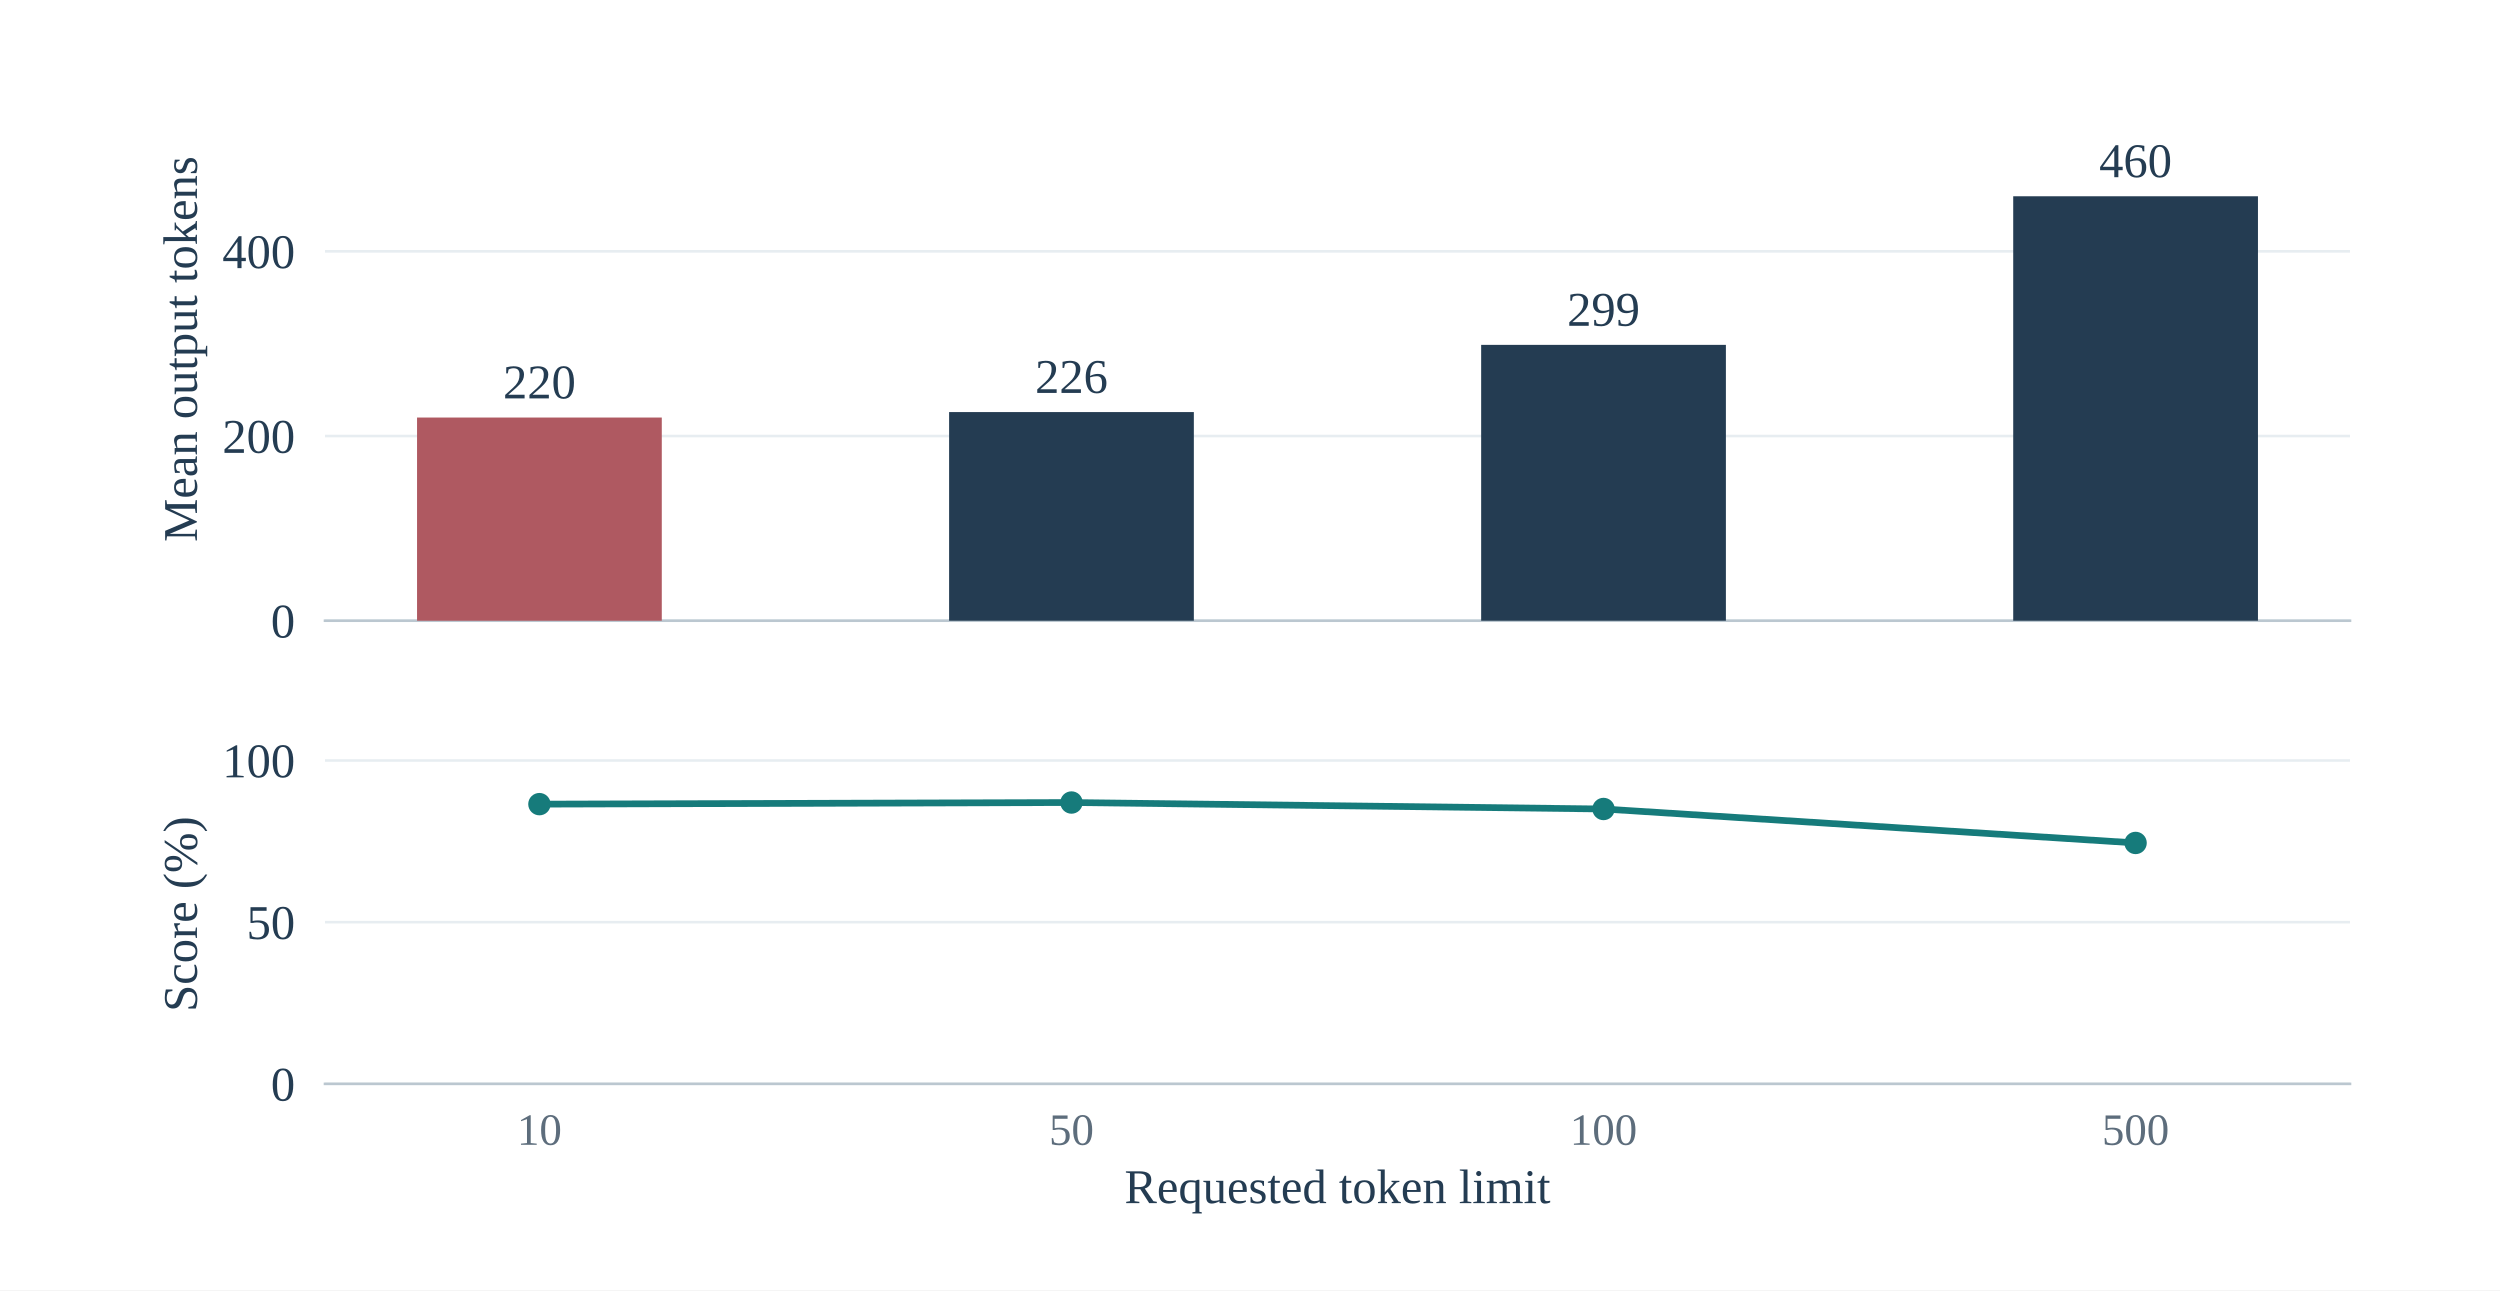
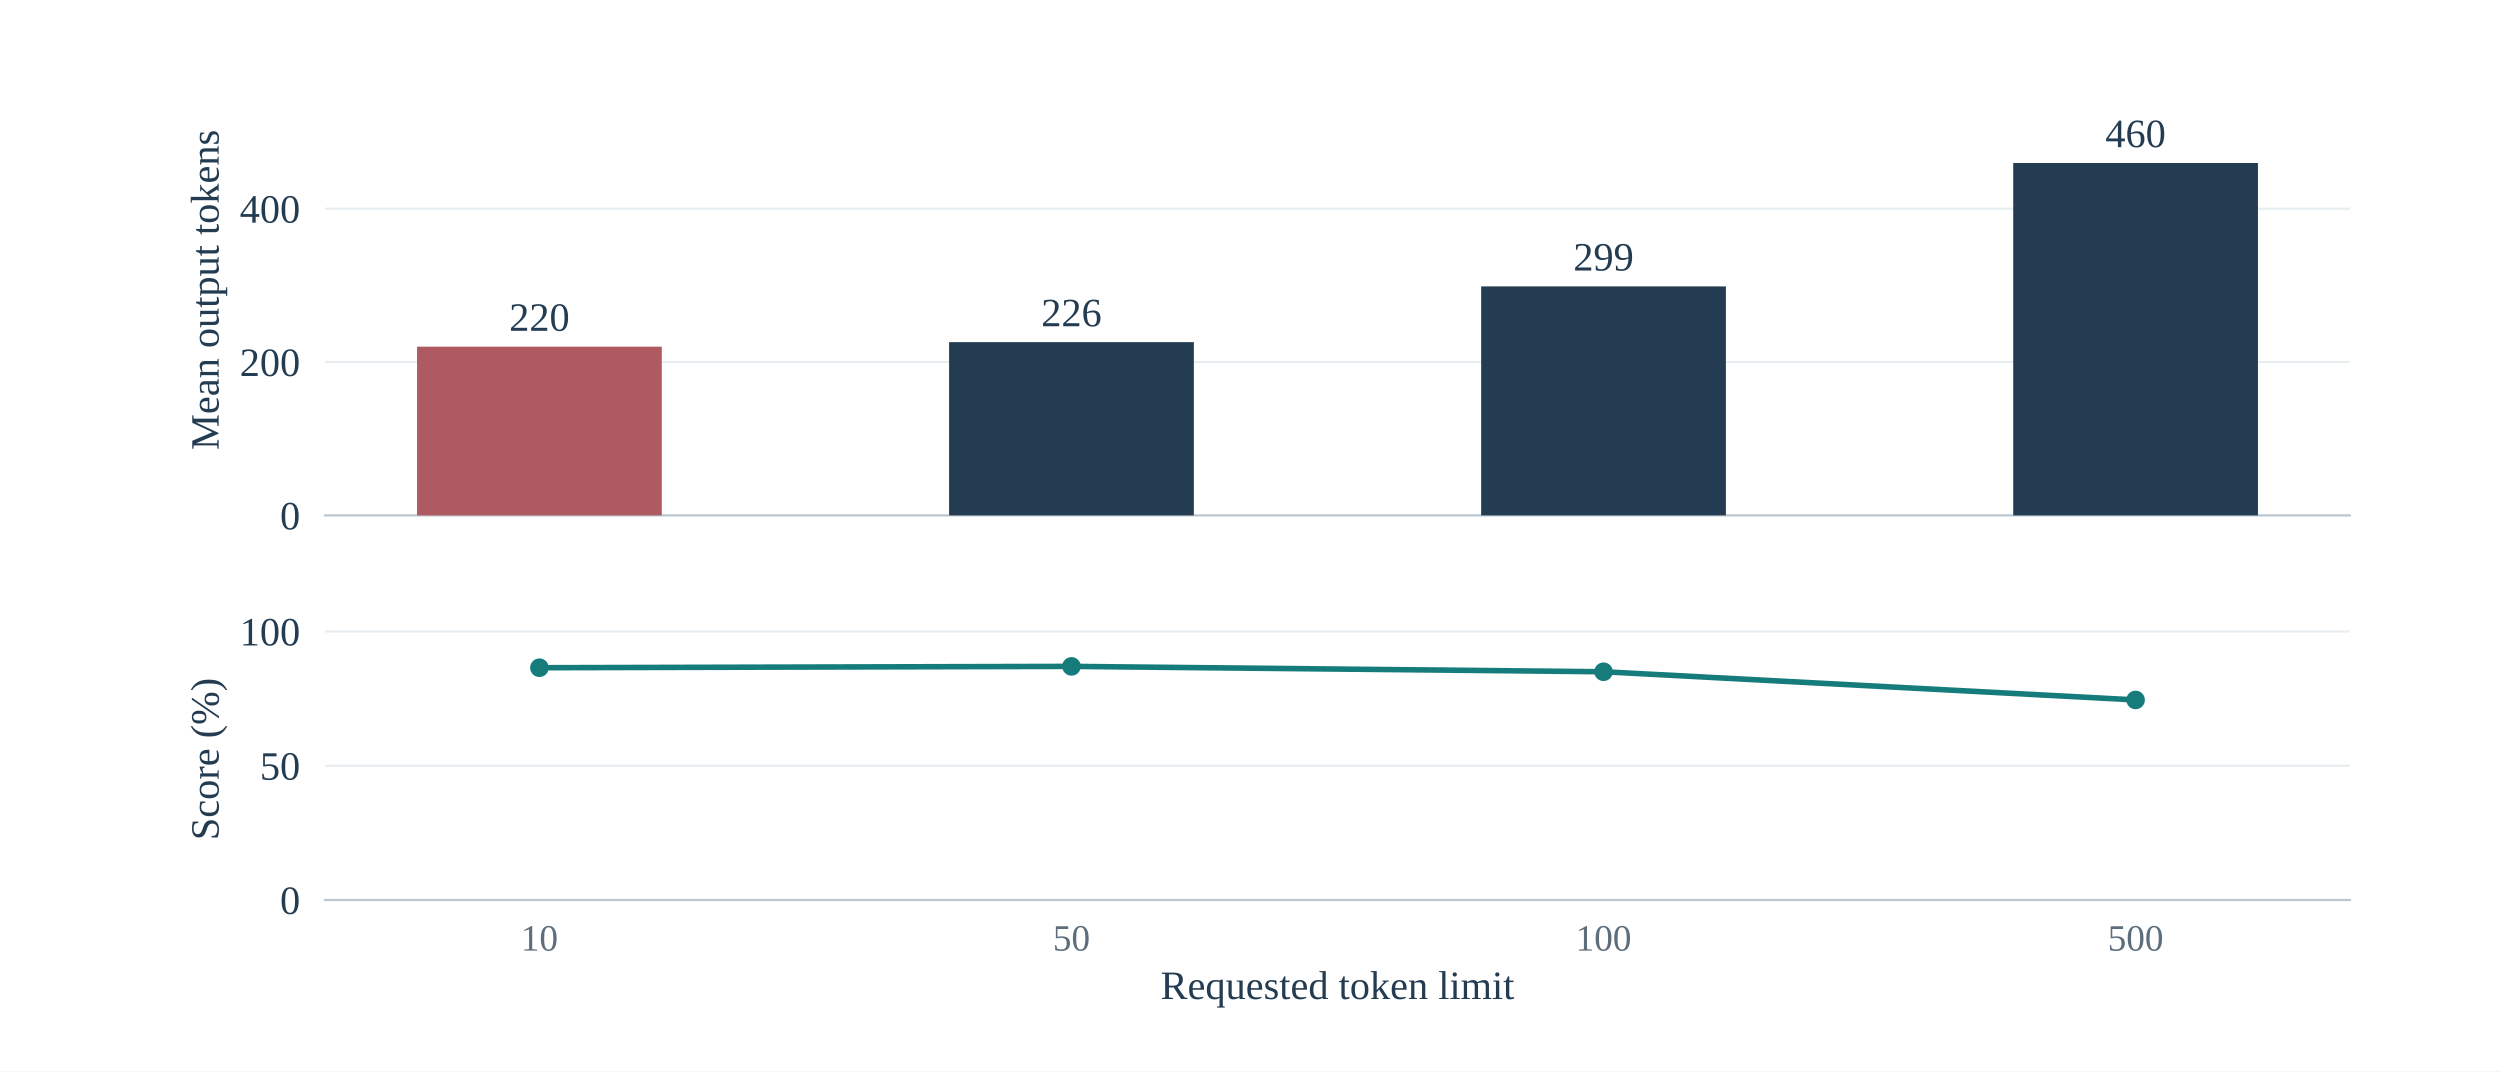
- <svg xmlns="http://www.w3.org/2000/svg" xmlns:xlink="http://www.w3.org/1999/xlink" width="669.6pt" height="345.6pt" viewBox="0 0 669.6 345.6" version="1.1">
+ <svg xmlns="http://www.w3.org/2000/svg" xmlns:xlink="http://www.w3.org/1999/xlink" width="806.4pt" height="345.6pt" viewBox="0 0 806.4 345.6" version="1.1">
  <defs>
    <style type="text/css">*{stroke-linejoin: round; stroke-linecap: butt}</style>
  </defs>
  <g id="figure_1">
    <g id="patch_1">
-       <path d="M 0 345.6  L 669.6 345.6  L 669.6 0  L 0 0  z " style="fill: #ffffff" />
+       <path d="M 0 345.6  L 806.4 345.6  L 806.4 0  L 0 0  z " style="fill: #ffffff" />
    </g>
    <g id="axes_1">
      <g id="patch_2">
-         <path d="M 87.048 166.252  L 629.424 166.252  L 629.424 20.736  L 87.048 20.736  z " style="fill: #ffffff" />
+         <path d="M 104.832 166.252  L 758.016 166.252  L 758.016 20.736  L 104.832 20.736  z " style="fill: #ffffff" />
      </g>
      <g id="matplotlib.axis_1">
        <g id="xtick_1">
          <g id="line2d_1" />
        </g>
        <g id="xtick_2">
          <g id="line2d_2" />
        </g>
        <g id="xtick_3">
          <g id="line2d_3" />
        </g>
        <g id="xtick_4">
          <g id="line2d_4" />
        </g>
      </g>
      <g id="matplotlib.axis_2">
        <g id="ytick_1">
          <g id="line2d_5">
-             <path d="M 87.048 166.252  L 629.424 166.252  " clip-path="url(#p748da6d4b2)" style="fill: none; stroke: #e7edf1; stroke-width: 0.7; stroke-linecap: square" />
+             <path d="M 104.832 166.252  L 758.016 166.252  " clip-path="url(#p068d7bb5d2)" style="fill: none; stroke: #e7edf1; stroke-width: 0.7; stroke-linecap: square" />
          </g>
          <g id="line2d_6" />
          <g id="text_1">
-             <text style="font-size: 13px; font-family: 'Times New Roman'; text-anchor: end; fill: #243c52" x="79.048" y="170.759" transform="rotate(-0 79.048 170.7586)">0</text>
+             <text style="font-size: 13px; font-family: 'Times New Roman'; text-anchor: end; fill: #243c52" x="96.832" y="170.759" transform="rotate(-0 96.832 170.7586)">0</text>
          </g>
        </g>
        <g id="ytick_2">
          <g id="line2d_7">
-             <path d="M 87.048 116.785  L 629.424 116.785  " clip-path="url(#p748da6d4b2)" style="fill: none; stroke: #e7edf1; stroke-width: 0.7; stroke-linecap: square" />
+             <path d="M 104.832 116.785  L 758.016 116.785  " clip-path="url(#p068d7bb5d2)" style="fill: none; stroke: #e7edf1; stroke-width: 0.7; stroke-linecap: square" />
          </g>
          <g id="line2d_8" />
          <g id="text_2">
-             <text style="font-size: 13px; font-family: 'Times New Roman'; text-anchor: end; fill: #243c52" x="79.048" y="121.291" transform="rotate(-0 79.048 121.2915)">200</text>
+             <text style="font-size: 13px; font-family: 'Times New Roman'; text-anchor: end; fill: #243c52" x="96.832" y="121.291" transform="rotate(-0 96.832 121.2915)">200</text>
          </g>
        </g>
        <g id="ytick_3">
          <g id="line2d_9">
-             <path d="M 87.048 67.317  L 629.424 67.317  " clip-path="url(#p748da6d4b2)" style="fill: none; stroke: #e7edf1; stroke-width: 0.7; stroke-linecap: square" />
+             <path d="M 104.832 67.317  L 758.016 67.317  " clip-path="url(#p068d7bb5d2)" style="fill: none; stroke: #e7edf1; stroke-width: 0.7; stroke-linecap: square" />
          </g>
          <g id="line2d_10" />
          <g id="text_3">
-             <text style="font-size: 13px; font-family: 'Times New Roman'; text-anchor: end; fill: #243c52" x="79.048" y="71.824" transform="rotate(-0 79.048 71.82429)">400</text>
+             <text style="font-size: 13px; font-family: 'Times New Roman'; text-anchor: end; fill: #243c52" x="96.832" y="71.824" transform="rotate(-0 96.832 71.82429)">400</text>
          </g>
        </g>
        <g id="text_4">
-           <text style="font-size: 13px; font-family: 'Times New Roman'; text-anchor: middle; fill: #243c52" x="52.742" y="93.494" transform="rotate(-90 52.74234 93.49389)">Mean output tokens</text>
+           <text style="font-size: 13px; font-family: 'Times New Roman'; text-anchor: middle; fill: #243c52" x="70.526" y="93.494" transform="rotate(-90 70.52634 93.49389)">Mean output tokens</text>
        </g>
      </g>
      <g id="patch_3">
-         <path d="M 87.048 166.252  L 629.424 166.252  " style="fill: none; stroke: #bbc7d0; stroke-width: 0.7; stroke-linejoin: miter; stroke-linecap: square" />
+         <path d="M 104.832 166.252  L 758.016 166.252  " style="fill: none; stroke: #bbc7d0; stroke-width: 0.7; stroke-linejoin: miter; stroke-linecap: square" />
      </g>
      <g id="patch_4">
-         <path d="M 111.701 166.252  L 177.254 166.252  L 177.254 111.826  L 111.701 111.826  z " clip-path="url(#p748da6d4b2)" style="fill: #af5961" />
+         <path d="M 134.522 166.252  L 213.467 166.252  L 213.467 111.826  L 134.522 111.826  z " clip-path="url(#p068d7bb5d2)" style="fill: #af5961" />
      </g>
      <g id="patch_5">
-         <path d="M 254.207 166.252  L 319.76 166.252  L 319.76 110.359  L 254.207 110.359  z " clip-path="url(#p748da6d4b2)" style="fill: #243c52" />
+         <path d="M 306.142 166.252  L 385.087 166.252  L 385.087 110.359  L 306.142 110.359  z " clip-path="url(#p068d7bb5d2)" style="fill: #243c52" />
      </g>
      <g id="patch_6">
-         <path d="M 396.712 166.252  L 462.265 166.252  L 462.265 92.371  L 396.712 92.371  z " clip-path="url(#p748da6d4b2)" style="fill: #243c52" />
+         <path d="M 477.761 166.252  L 556.706 166.252  L 556.706 92.371  L 477.761 92.371  z " clip-path="url(#p068d7bb5d2)" style="fill: #243c52" />
      </g>
      <g id="patch_7">
-         <path d="M 539.218 166.252  L 604.771 166.252  L 604.771 52.568  L 539.218 52.568  z " clip-path="url(#p748da6d4b2)" style="fill: #243c52" />
+         <path d="M 649.381 166.252  L 728.326 166.252  L 728.326 52.568  L 649.381 52.568  z " clip-path="url(#p068d7bb5d2)" style="fill: #243c52" />
      </g>
      <g id="text_5">
-         <text style="font-size: 13px; font-family: 'Times New Roman'; text-anchor: middle; fill: #243c52" x="144.478" y="106.71" transform="rotate(-0 144.4777 106.7097)">220</text>
+         <text style="font-size: 13px; font-family: 'Times New Roman'; text-anchor: middle; fill: #243c52" x="173.995" y="106.71" transform="rotate(-0 173.9947 106.7097)">220</text>
      </g>
      <g id="text_6">
-         <text style="font-size: 13px; font-family: 'Times New Roman'; text-anchor: middle; fill: #243c52" x="286.983" y="105.243" transform="rotate(-0 286.9832 105.243)">226</text>
+         <text style="font-size: 13px; font-family: 'Times New Roman'; text-anchor: middle; fill: #243c52" x="345.614" y="105.243" transform="rotate(-0 345.6142 105.243)">226</text>
      </g>
      <g id="text_7">
-         <text style="font-size: 13px; font-family: 'Times New Roman'; text-anchor: middle; fill: #243c52" x="429.489" y="87.256" transform="rotate(-0 429.4888 87.25555)">299</text>
+         <text style="font-size: 13px; font-family: 'Times New Roman'; text-anchor: middle; fill: #243c52" x="517.234" y="87.256" transform="rotate(-0 517.2338 87.25555)">299</text>
      </g>
      <g id="text_8">
-         <text style="font-size: 13px; font-family: 'Times New Roman'; text-anchor: middle; fill: #243c52" x="571.994" y="47.452" transform="rotate(-0 571.9943 47.45179)">460</text>
+         <text style="font-size: 13px; font-family: 'Times New Roman'; text-anchor: middle; fill: #243c52" x="688.853" y="47.452" transform="rotate(-0 688.8533 47.45179)">460</text>
      </g>
    </g>
    <g id="axes_2">
      <g id="patch_8">
-         <path d="M 87.048 290.304  L 629.424 290.304  L 629.424 199.357  L 87.048 199.357  z " style="fill: #ffffff" />
+         <path d="M 104.832 290.304  L 758.016 290.304  L 758.016 199.357  L 104.832 199.357  z " style="fill: #ffffff" />
      </g>
      <g id="matplotlib.axis_3">
        <g id="xtick_5">
          <g id="line2d_11" />
          <g id="text_9">
-             <text style="font-size: 12px; font-family: 'Times New Roman'; text-anchor: middle; fill: #5d6d7c" x="144.478" y="306.624" transform="rotate(-0 144.4777 306.6243)">10</text>
+             <text style="font-size: 12px; font-family: 'Times New Roman'; text-anchor: middle; fill: #5d6d7c" x="173.995" y="306.624" transform="rotate(-0 173.9947 306.6243)">10</text>
          </g>
        </g>
        <g id="xtick_6">
          <g id="line2d_12" />
          <g id="text_10">
-             <text style="font-size: 12px; font-family: 'Times New Roman'; text-anchor: middle; fill: #5d6d7c" x="286.983" y="306.624" transform="rotate(-0 286.9832 306.6243)">50</text>
+             <text style="font-size: 12px; font-family: 'Times New Roman'; text-anchor: middle; fill: #5d6d7c" x="345.614" y="306.624" transform="rotate(-0 345.6142 306.6243)">50</text>
          </g>
        </g>
        <g id="xtick_7">
          <g id="line2d_13" />
          <g id="text_11">
-             <text style="font-size: 12px; font-family: 'Times New Roman'; text-anchor: middle; fill: #5d6d7c" x="429.489" y="306.624" transform="rotate(-0 429.4888 306.6243)">100</text>
+             <text style="font-size: 12px; font-family: 'Times New Roman'; text-anchor: middle; fill: #5d6d7c" x="517.234" y="306.624" transform="rotate(-0 517.2338 306.6243)">100</text>
          </g>
        </g>
        <g id="xtick_8">
          <g id="line2d_14" />
          <g id="text_12">
-             <text style="font-size: 12px; font-family: 'Times New Roman'; text-anchor: middle; fill: #5d6d7c" x="571.994" y="306.624" transform="rotate(-0 571.9943 306.6243)">500</text>
+             <text style="font-size: 12px; font-family: 'Times New Roman'; text-anchor: middle; fill: #5d6d7c" x="688.853" y="306.624" transform="rotate(-0 688.8533 306.6243)">500</text>
          </g>
        </g>
        <g id="text_13">
-           <text style="font-size: 13px; font-family: 'Times New Roman'; text-anchor: middle; fill: #243c52" x="358.236" y="322.241" transform="rotate(-0 358.236 322.241)">Requested token limit</text>
+           <text style="font-size: 13px; font-family: 'Times New Roman'; text-anchor: middle; fill: #243c52" x="431.424" y="322.241" transform="rotate(-0 431.424 322.241)">Requested token limit</text>
        </g>
      </g>
      <g id="matplotlib.axis_4">
        <g id="ytick_4">
          <g id="line2d_15">
-             <path d="M 87.048 290.304  L 629.424 290.304  " clip-path="url(#p2349020c9c)" style="fill: none; stroke: #e7edf1; stroke-width: 0.7; stroke-linecap: square" />
+             <path d="M 104.832 290.304  L 758.016 290.304  " clip-path="url(#p2095ffcd35)" style="fill: none; stroke: #e7edf1; stroke-width: 0.7; stroke-linecap: square" />
          </g>
          <g id="line2d_16" />
          <g id="text_14">
-             <text style="font-size: 13px; font-family: 'Times New Roman'; text-anchor: end; fill: #243c52" x="79.048" y="294.811" transform="rotate(-0 79.048 294.8108)">0</text>
+             <text style="font-size: 13px; font-family: 'Times New Roman'; text-anchor: end; fill: #243c52" x="96.832" y="294.811" transform="rotate(-0 96.832 294.8108)">0</text>
          </g>
        </g>
        <g id="ytick_5">
          <g id="line2d_17">
-             <path d="M 87.048 246.996  L 629.424 246.996  " clip-path="url(#p2349020c9c)" style="fill: none; stroke: #e7edf1; stroke-width: 0.7; stroke-linecap: square" />
+             <path d="M 104.832 246.996  L 758.016 246.996  " clip-path="url(#p2095ffcd35)" style="fill: none; stroke: #e7edf1; stroke-width: 0.7; stroke-linecap: square" />
          </g>
          <g id="line2d_18" />
          <g id="text_15">
-             <text style="font-size: 13px; font-family: 'Times New Roman'; text-anchor: end; fill: #243c52" x="79.048" y="251.503" transform="rotate(-0 79.048 251.5026)">50</text>
+             <text style="font-size: 13px; font-family: 'Times New Roman'; text-anchor: end; fill: #243c52" x="96.832" y="251.503" transform="rotate(-0 96.832 251.5026)">50</text>
          </g>
        </g>
        <g id="ytick_6">
          <g id="line2d_19">
-             <path d="M 87.048 203.687  L 629.424 203.687  " clip-path="url(#p2349020c9c)" style="fill: none; stroke: #e7edf1; stroke-width: 0.7; stroke-linecap: square" />
+             <path d="M 104.832 203.687  L 758.016 203.687  " clip-path="url(#p2095ffcd35)" style="fill: none; stroke: #e7edf1; stroke-width: 0.7; stroke-linecap: square" />
          </g>
          <g id="line2d_20" />
          <g id="text_16">
-             <text style="font-size: 13px; font-family: 'Times New Roman'; text-anchor: end; fill: #243c52" x="79.048" y="208.194" transform="rotate(-0 79.048 208.1943)">100</text>
+             <text style="font-size: 13px; font-family: 'Times New Roman'; text-anchor: end; fill: #243c52" x="96.832" y="208.194" transform="rotate(-0 96.832 208.1943)">100</text>
          </g>
        </g>
        <g id="text_17">
-           <text style="font-size: 13px; font-family: 'Times New Roman'; text-anchor: middle; fill: #243c52" x="52.742" y="244.83" transform="rotate(-90 52.74234 244.8303)">Score (%)</text>
+           <text style="font-size: 13px; font-family: 'Times New Roman'; text-anchor: middle; fill: #243c52" x="70.526" y="244.83" transform="rotate(-90 70.52634 244.8303)">Score (%)</text>
        </g>
      </g>
      <g id="line2d_21">
-         <path d="M 144.478 215.381  L 286.983 214.948  L 429.489 216.68  L 571.994 225.775  " clip-path="url(#p2349020c9c)" style="fill: none; stroke: #167b7b; stroke-width: 1.8; stroke-linecap: square" />
+         <path d="M 173.995 215.381  L 345.614 214.948  L 517.234 216.68  L 688.853 225.775  " clip-path="url(#p2095ffcd35)" style="fill: none; stroke: #167b7b; stroke-width: 1.8; stroke-linecap: square" />
        <defs>
-           <path id="mc47457794a" d="M 0 2.5  C 0.663 2.5 1.299 2.237 1.768 1.768  C 2.237 1.299 2.5 0.663 2.5 0  C 2.5 -0.663 2.237 -1.299 1.768 -1.768  C 1.299 -2.237 0.663 -2.5 0 -2.5  C -0.663 -2.5 -1.299 -2.237 -1.768 -1.768  C -2.237 -1.299 -2.5 -0.663 -2.5 0  C -2.5 0.663 -2.237 1.299 -1.768 1.768  C -1.299 2.237 -0.663 2.5 0 2.5  z " style="stroke: #167b7b" />
+           <path id="m0dbb13f9b2" d="M 0 2.5  C 0.663 2.5 1.299 2.237 1.768 1.768  C 2.237 1.299 2.5 0.663 2.5 0  C 2.5 -0.663 2.237 -1.299 1.768 -1.768  C 1.299 -2.237 0.663 -2.5 0 -2.5  C -0.663 -2.5 -1.299 -2.237 -1.768 -1.768  C -2.237 -1.299 -2.5 -0.663 -2.5 0  C -2.5 0.663 -2.237 1.299 -1.768 1.768  C -1.299 2.237 -0.663 2.5 0 2.5  z " style="stroke: #167b7b" />
        </defs>
-         <g clip-path="url(#p2349020c9c)">
-           <use xlink:href="#mc47457794a" x="144.478" y="215.381" style="fill: #167b7b; stroke: #167b7b" />
-           <use xlink:href="#mc47457794a" x="286.983" y="214.948" style="fill: #167b7b; stroke: #167b7b" />
-           <use xlink:href="#mc47457794a" x="429.489" y="216.68" style="fill: #167b7b; stroke: #167b7b" />
-           <use xlink:href="#mc47457794a" x="571.994" y="225.775" style="fill: #167b7b; stroke: #167b7b" />
+         <g clip-path="url(#p2095ffcd35)">
+           <use xlink:href="#m0dbb13f9b2" x="173.995" y="215.381" style="fill: #167b7b; stroke: #167b7b" />
+           <use xlink:href="#m0dbb13f9b2" x="345.614" y="214.948" style="fill: #167b7b; stroke: #167b7b" />
+           <use xlink:href="#m0dbb13f9b2" x="517.234" y="216.68" style="fill: #167b7b; stroke: #167b7b" />
+           <use xlink:href="#m0dbb13f9b2" x="688.853" y="225.775" style="fill: #167b7b; stroke: #167b7b" />
        </g>
      </g>
      <g id="patch_9">
-         <path d="M 87.048 290.304  L 629.424 290.304  " style="fill: none; stroke: #bbc7d0; stroke-width: 0.7; stroke-linejoin: miter; stroke-linecap: square" />
+         <path d="M 104.832 290.304  L 758.016 290.304  " style="fill: none; stroke: #bbc7d0; stroke-width: 0.7; stroke-linejoin: miter; stroke-linecap: square" />
      </g>
    </g>
  </g>
  <defs>
-     <clipPath id="p748da6d4b2">
-       <rect x="87.048" y="20.736" width="542.376" height="145.516" />
+     <clipPath id="p068d7bb5d2">
+       <rect x="104.832" y="20.736" width="653.184" height="145.516" />
    </clipPath>
-     <clipPath id="p2349020c9c">
-       <rect x="87.048" y="199.357" width="542.376" height="90.947" />
+     <clipPath id="p2095ffcd35">
+       <rect x="104.832" y="199.357" width="653.184" height="90.947" />
    </clipPath>
  </defs>
</svg>
